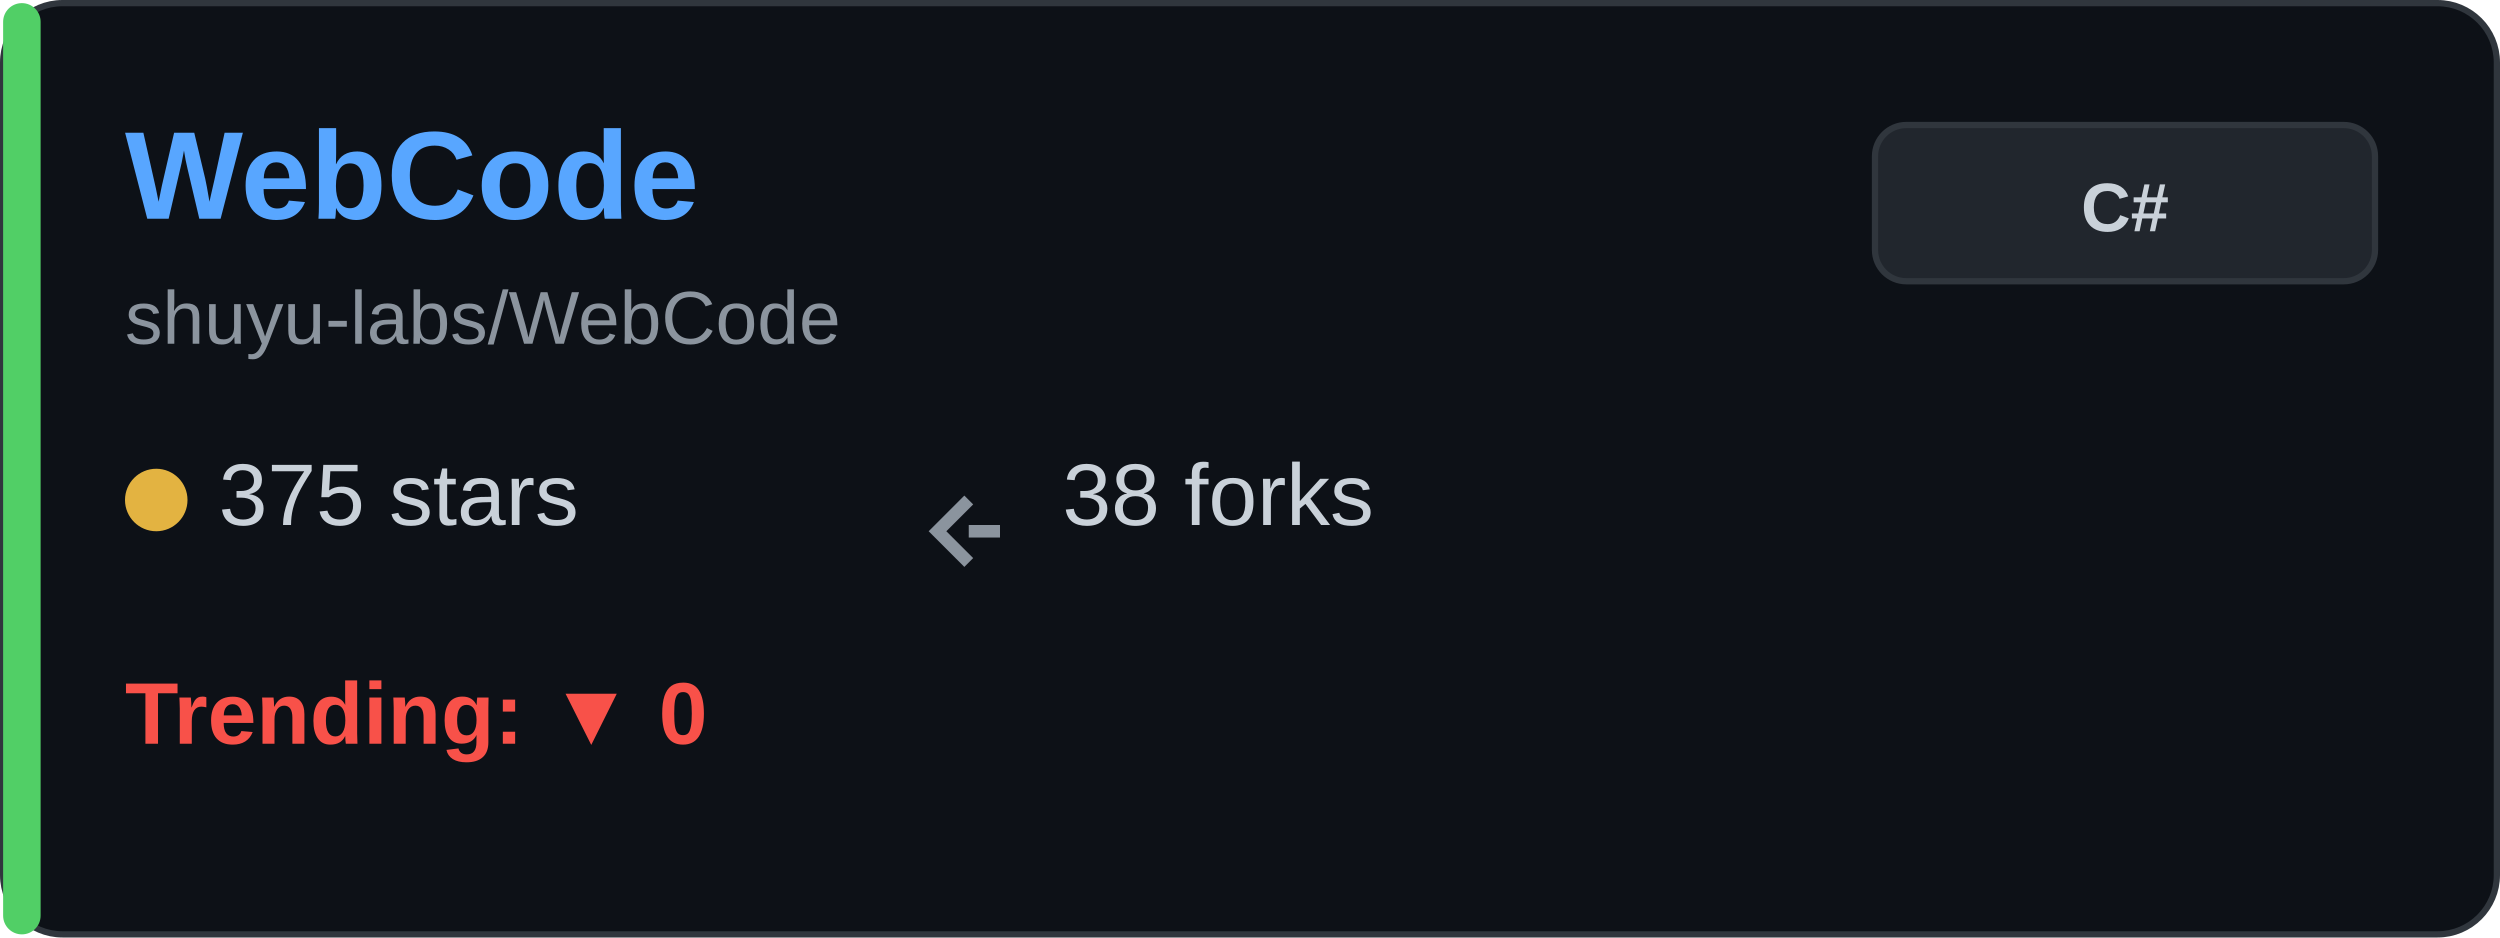
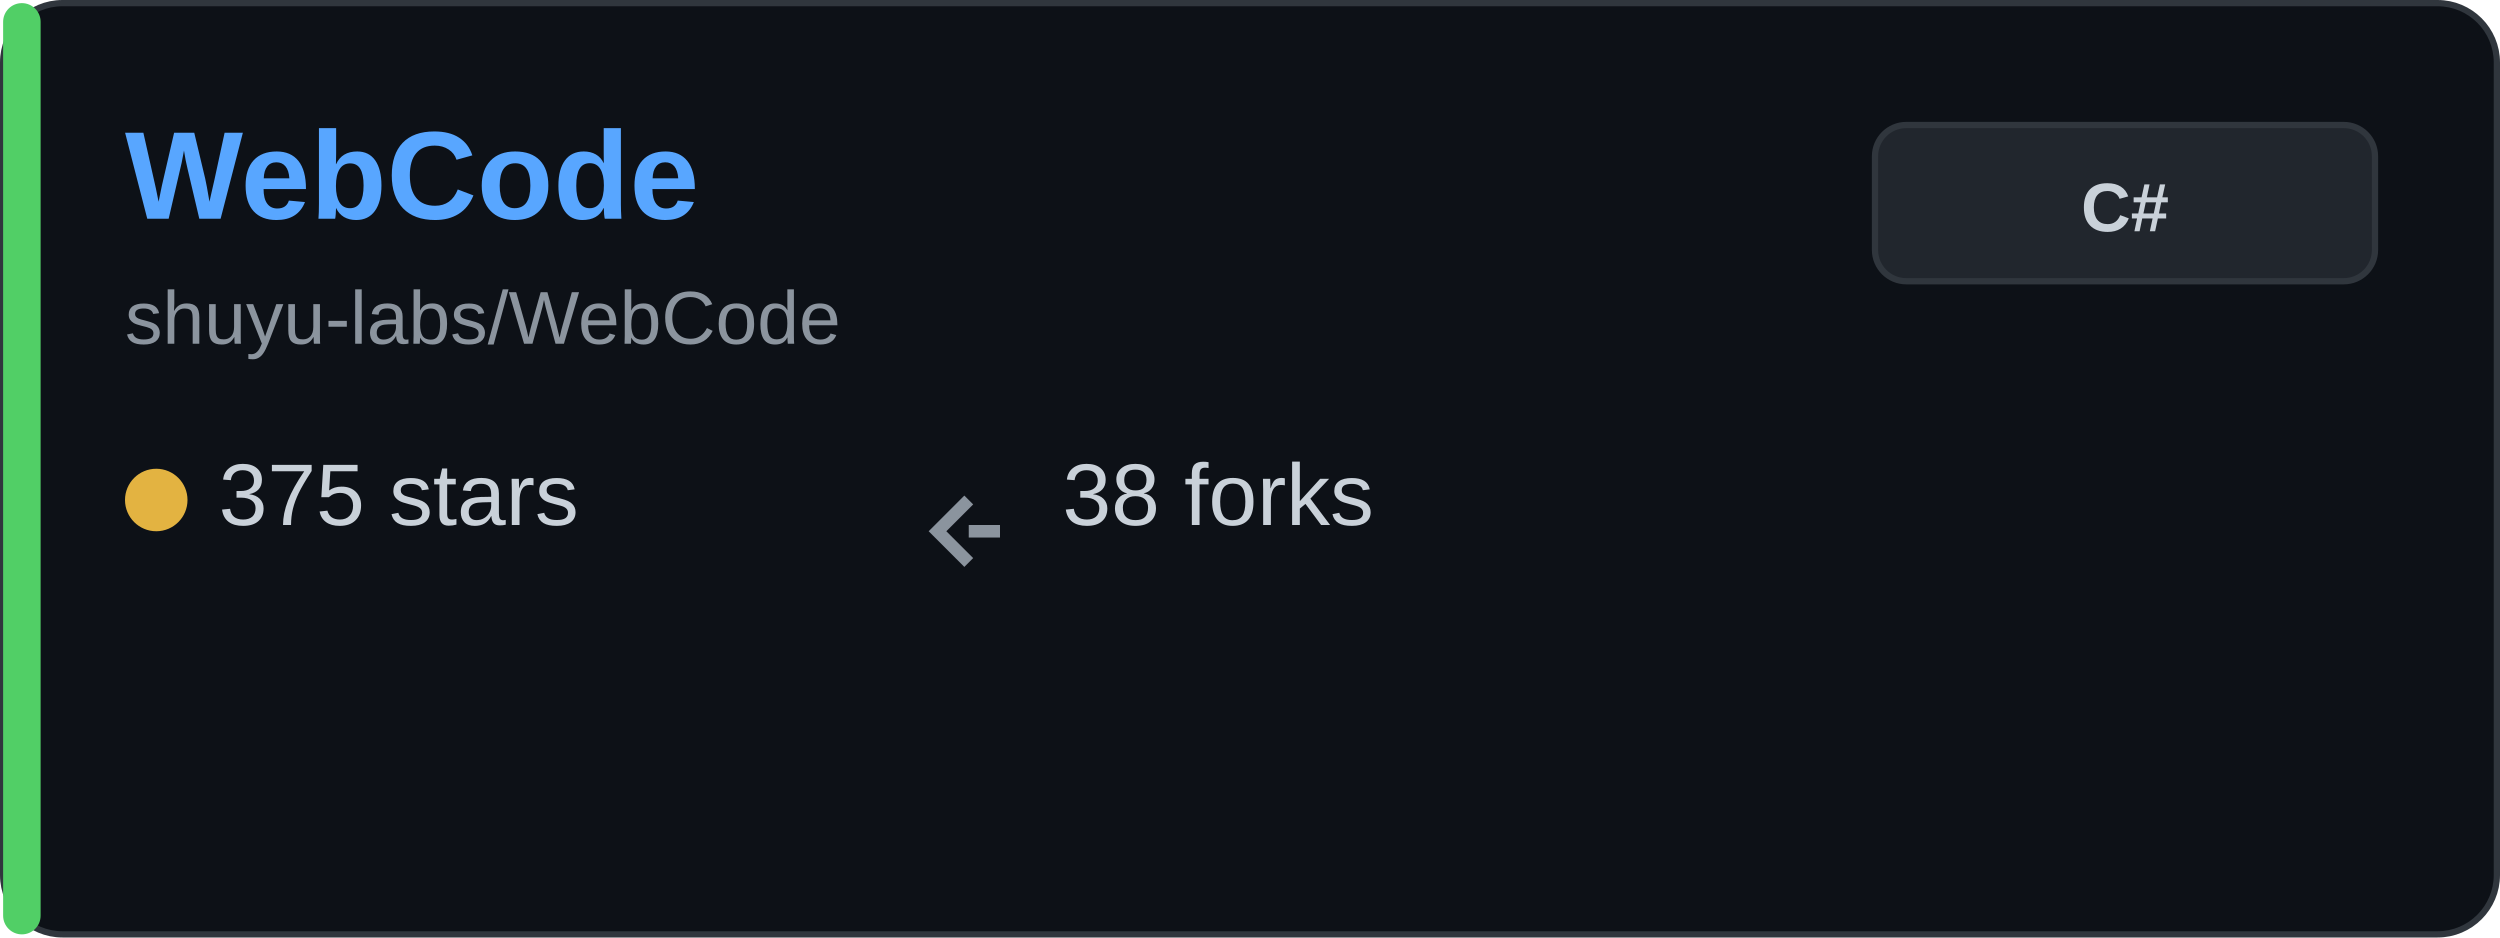
<svg xmlns="http://www.w3.org/2000/svg" width="400" height="150" viewBox="0 0 400 150" fill="none">
  <rect x="0.5" y="0.5" width="399" height="149" rx="9.5" fill="#0d1117" stroke="#30363d" />
  <rect x="0.5" y="0.5" width="6" height="149" rx="3" fill="#51cf66" />
  <text x="20" y="35" font-family="Arial, sans-serif" font-size="20" font-weight="bold" fill="#58a6ff">WebCode</text>
  <text x="20" y="55" font-family="Arial, sans-serif" font-size="12" fill="#8b949e">shuyu-labs/WebCode</text>
  <g transform="translate(20, 80)">
    <circle cx="5" cy="0" r="5" fill="#e3b341" />
    <text x="15" y="4" font-family="Arial, sans-serif" font-size="14" fill="#c9d1d9">375 stars</text>
  </g>
  <g transform="translate(150, 80)">
    <path d="M5 0 L0 5 L5 10 M5 5 L10 5" stroke="#8b949e" stroke-width="2" fill="none" />
    <text x="20" y="4" font-family="Arial, sans-serif" font-size="14" fill="#c9d1d9">38 forks</text>
  </g>
-   <g transform="translate(20, 115)">
-     <text x="0" y="4" font-family="Arial, sans-serif" font-size="14" font-weight="bold" fill="#f85149">Trending: ▼ 0</text>
-   </g>
  <rect x="300" y="20" width="80" height="25" rx="5" fill="#21262d" stroke="#30363d" />
  <text x="340" y="37" font-family="Arial, sans-serif" font-size="11" font-weight="bold" fill="#c9d1d9" text-anchor="middle">C#</text>
</svg>
